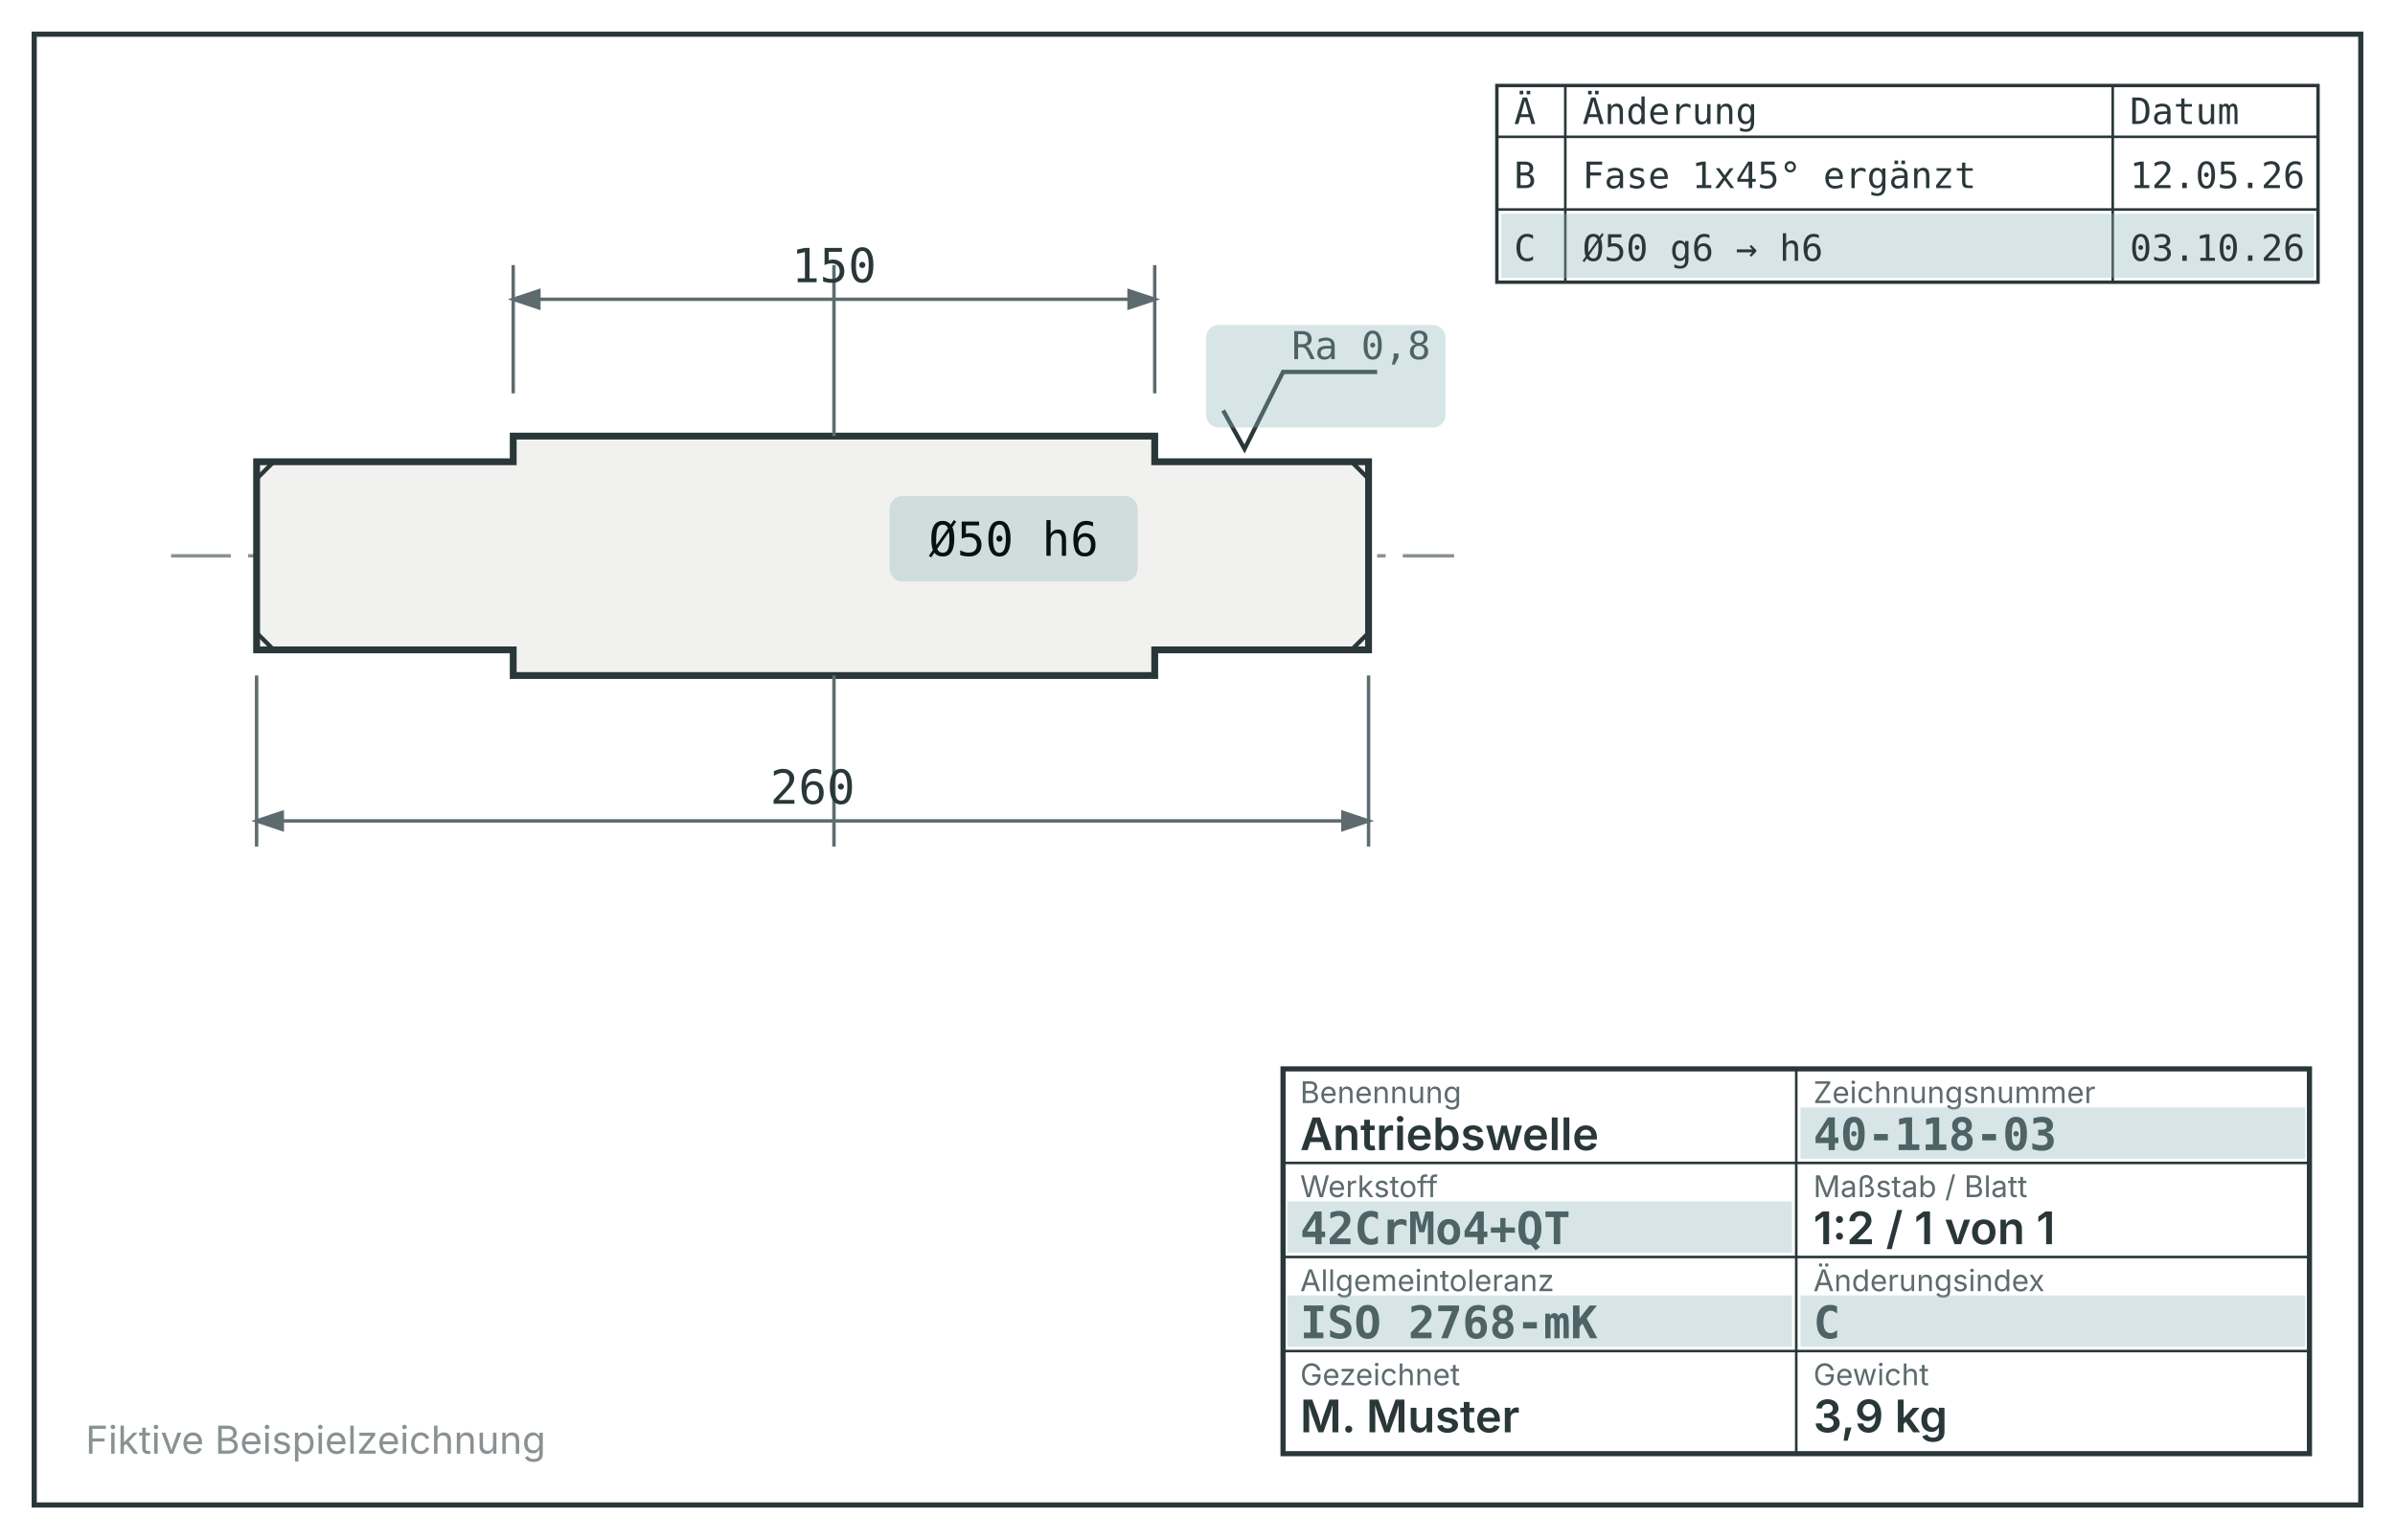
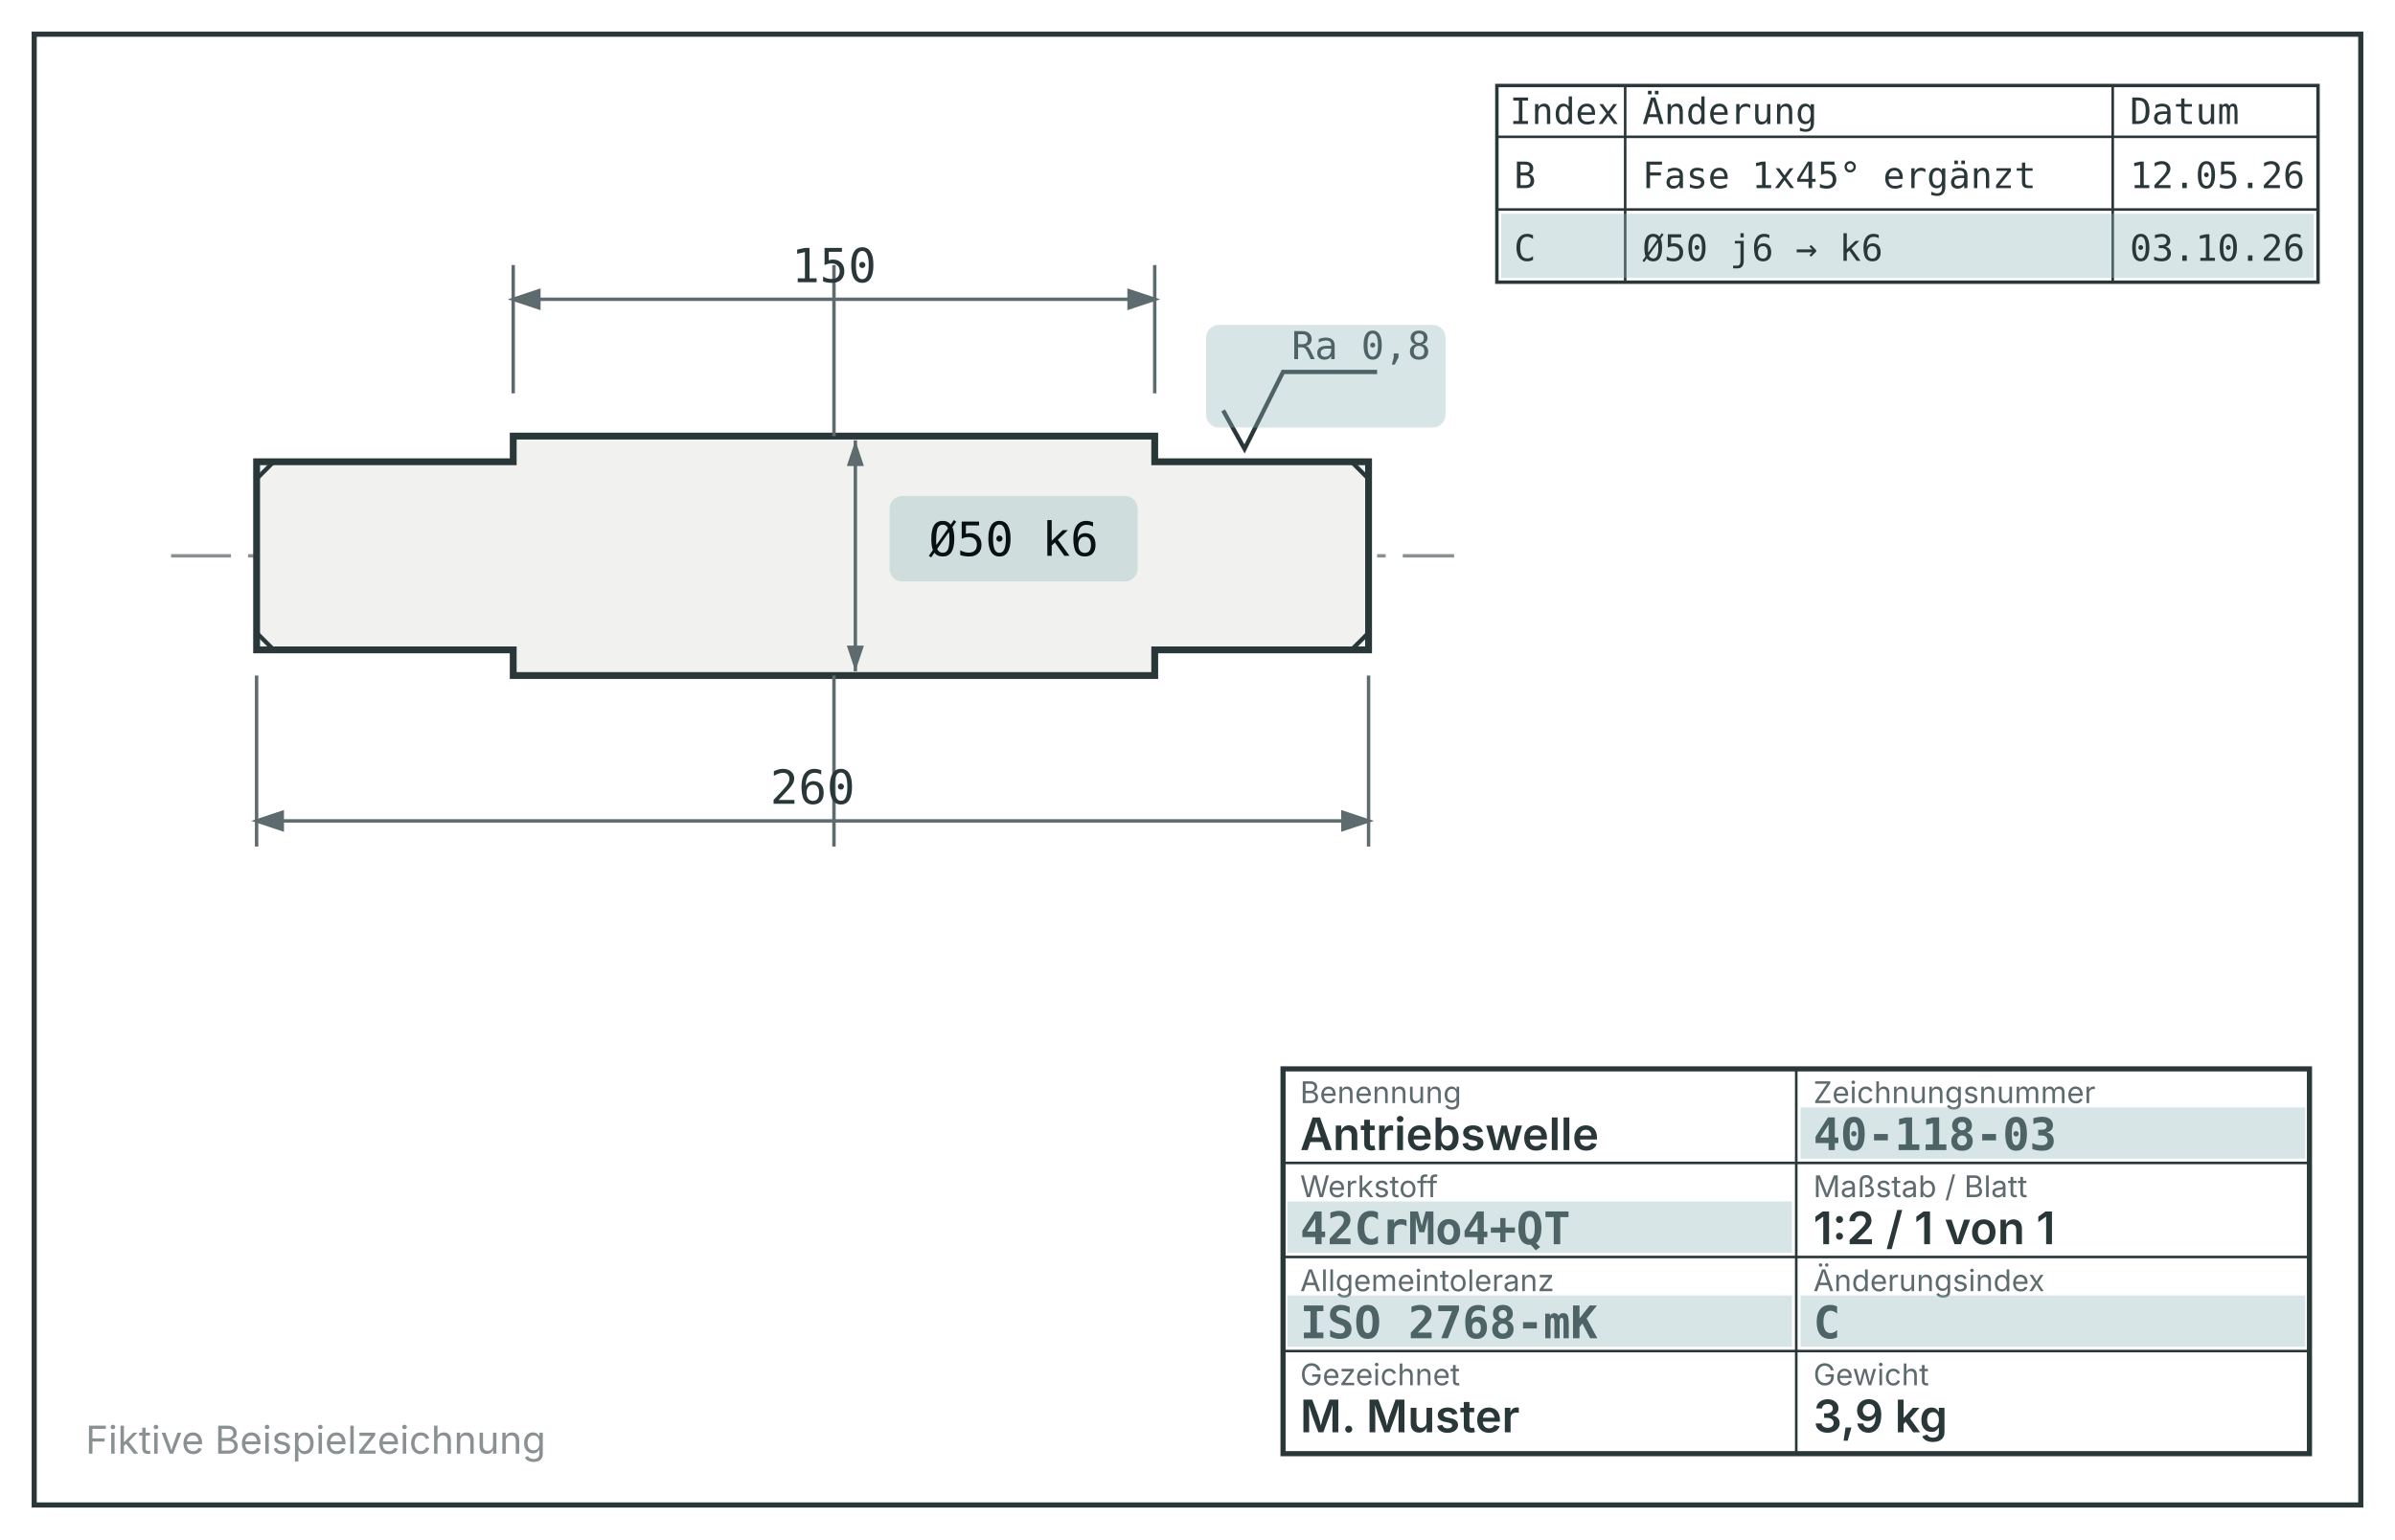
<svg class="drawing" viewBox="0 0 560 360" role="img" aria-label="Technische Zeichnung einer Welle mit Schriftfeld und Änderungstabelle (fiktiv)">
  <rect x="8" y="8" width="544" height="344" fill="none" stroke="#2a3739" stroke-width="1.2" />
  <path d="M40 130h300" stroke="#8a9193" stroke-width=".8" stroke-dasharray="14 4 2 4" />
  <path d="M60 108h60v-6h150v6h50v44h-50v6H120v-6H60z" fill="#f1f2ef" stroke="#2a3739" stroke-width="1.6" />
  <path d="M60 112l4-4M60 148l4 4M320 112l-4-4M320 148l-4 4" stroke="#2a3739" />
  <g stroke="#5e6b6e" stroke-width=".8" fill="none">
    <path d="M60 158v40M320 158v40M60 192h260" />
    <path d="M60 192l6-2v4zM320 192l-6-2v4z" fill="#5e6b6e" />
    <path d="M195 102v-40M195 158v40" stroke-dasharray="0" />
    <path d="M120 92v-30M270 92v-30M120 70h150" />
    <path d="M120 70l6-2v4zM270 70l-6-2v4z" fill="#5e6b6e" />
  </g>
  <text x="190" y="188" font-family="JetBrains Mono,monospace" font-size="11" fill="#2a3739" text-anchor="middle">260</text>
  <text x="195" y="66" font-family="JetBrains Mono,monospace" font-size="11" fill="#2a3739" text-anchor="middle">150</text>
+   <path d="M200 103v54" stroke="#5e6b6e" stroke-width=".8" />
+   <path d="M200 103l-2 6h4zM200 157l-2-6h4z" fill="#5e6b6e" />
  <rect x="208" y="116" width="58" height="20" rx="3" fill="#8fb4ba" fill-opacity=".35" />
-   <text x="237" y="130" font-family="JetBrains Mono,monospace" font-size="11" fill="#071012" text-anchor="middle">Ø50 h6</text>
+   <text x="237" y="130" font-family="JetBrains Mono,monospace" font-size="11" fill="#071012" text-anchor="middle">Ø50 k6</text>
  <g transform="translate(286 96)">
    <path d="M0 0l5 9 9-18h22" fill="none" stroke="#2a3739" stroke-width="1" />
    <text x="16" y="-12" font-family="JetBrains Mono,monospace" font-size="9" fill="#2a3739">Ra 0,8</text>
  </g>
  <rect x="282" y="76" width="56" height="24" rx="3" fill="#8fb4ba" fill-opacity=".35" />
  <g font-family="JetBrains Mono,monospace" font-size="8.5" fill="#2a3739">
    <rect x="350" y="20" width="192" height="46" fill="none" stroke="#2a3739" stroke-width=".8" />
-     <path d="M350 32h192M350 49h192M366 20v46M494 20v46" stroke="#2a3739" stroke-width=".6" />
-     <text x="354" y="29">Ä</text>
-     <text x="370" y="29">Änderung</text>
+     <path d="M350 32h192M350 49h192M380 20v46M494 20v46" stroke="#2a3739" stroke-width=".6" />
+     <text x="353" y="29">Index</text>
+     <text x="384" y="29">Änderung</text>
    <text x="498" y="29">Datum</text>
    <text x="354" y="44">B</text>
-     <text x="370" y="44">Fase 1x45° ergänzt</text>
+     <text x="384" y="44">Fase 1x45° ergänzt</text>
    <text x="498" y="44">12.05.26</text>
    <rect x="351" y="50" width="190" height="15" fill="#8fb4ba" fill-opacity=".35" />
    <text x="354" y="61">C</text>
-     <text x="370" y="61">Ø50 g6 → h6</text>
+     <text x="384" y="61">Ø50 j6 → k6</text>
    <text x="498" y="61">03.10.26</text>
  </g>
  <g font-family="Inter,sans-serif" fill="#2a3739">
    <rect x="300" y="250" width="240" height="90" fill="none" stroke="#2a3739" stroke-width="1.2" />
    <path d="M300 272h240M300 294h240M300 316h240M420 250v90" stroke="#2a3739" stroke-width=".6" />
    <g font-size="7" fill="#5e6b6e">
      <text x="304" y="258">Benennung</text>
      <text x="424" y="258">Zeichnungsnummer</text>
      <text x="304" y="280">Werkstoff</text>
      <text x="424" y="280">Maßstab / Blatt</text>
      <text x="304" y="302">Allgemeintoleranz</text>
      <text x="424" y="302">Änderungsindex</text>
      <text x="304" y="324">Gezeichnet</text>
      <text x="424" y="324">Gewicht</text>
    </g>
    <g font-size="10.5" font-weight="600">
      <text x="304" y="269">Antriebswelle</text>
      <text x="424" y="269" font-family="JetBrains Mono,monospace">40-118-03</text>
      <text x="304" y="291" font-family="JetBrains Mono,monospace">42CrMo4+QT</text>
      <text x="424" y="291">1:2 / 1 von 1</text>
      <text x="304" y="313" font-family="JetBrains Mono,monospace">ISO 2768-mK</text>
      <text x="424" y="313" font-family="JetBrains Mono,monospace">C</text>
      <text x="304" y="335">M. Muster</text>
      <text x="424" y="335">3,9 kg</text>
    </g>
  </g>
  <g fill="#8fb4ba" fill-opacity=".35">
    <rect x="421" y="259" width="118" height="12" />
    <rect x="301" y="281" width="118" height="12" />
    <rect x="301" y="303" width="118" height="12" />
    <rect x="421" y="303" width="118" height="12" />
  </g>
  <text x="20" y="340" font-family="Inter,sans-serif" font-size="9" fill="#8a9193">Fiktive Beispielzeichnung</text>
</svg>
